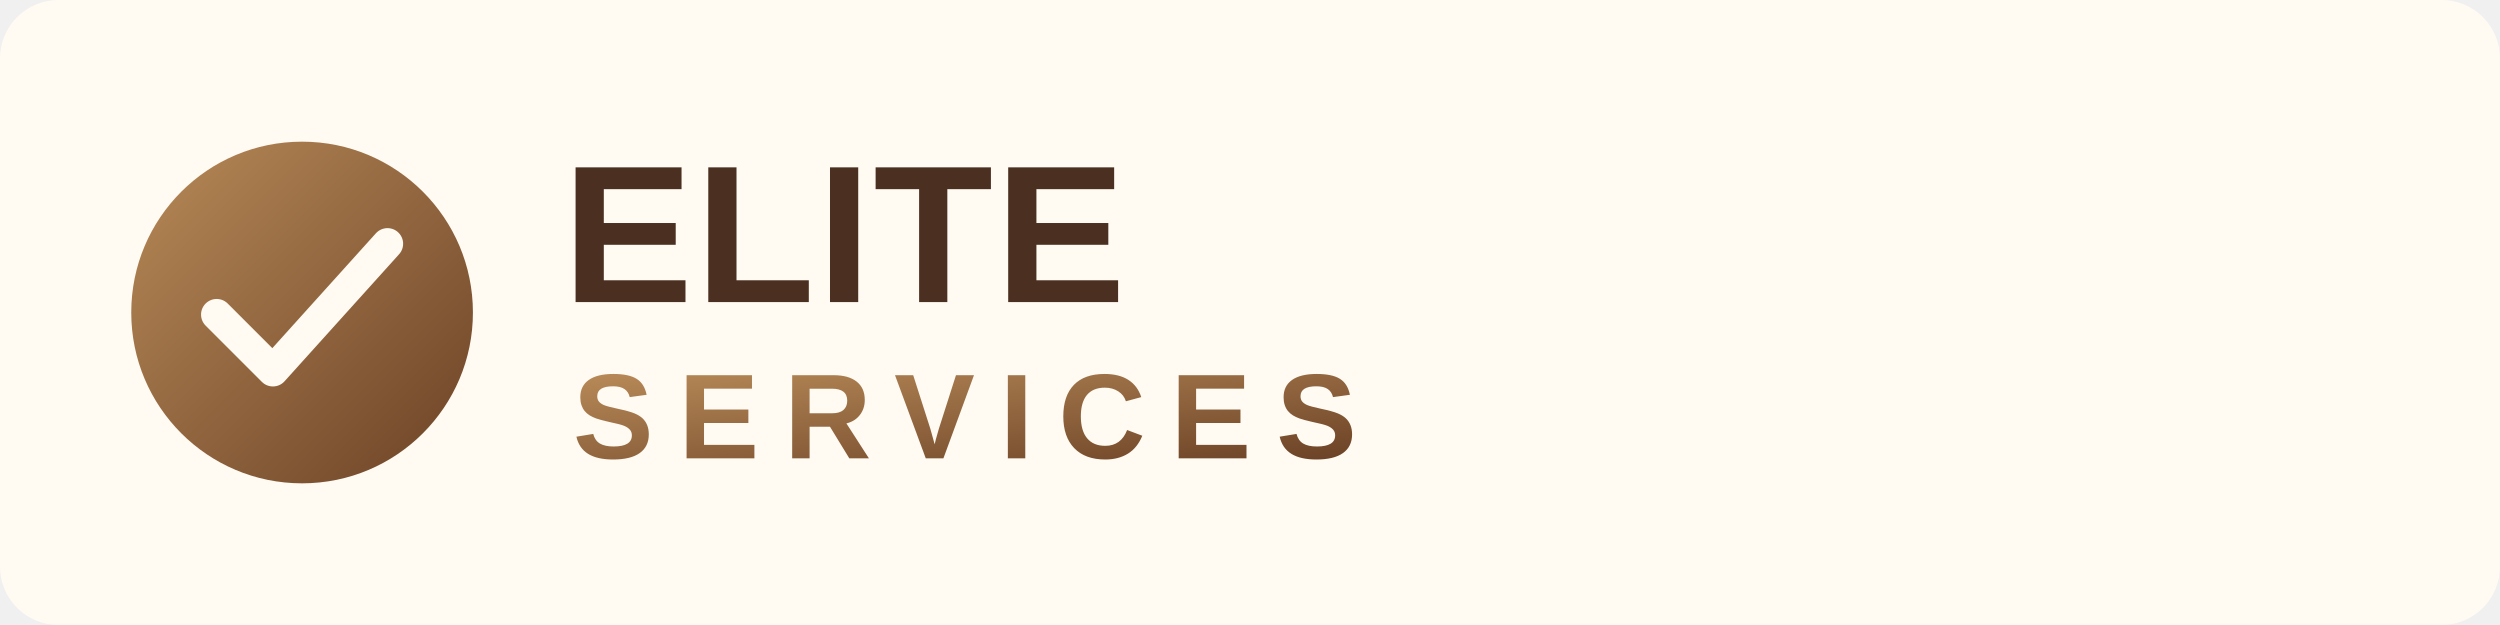
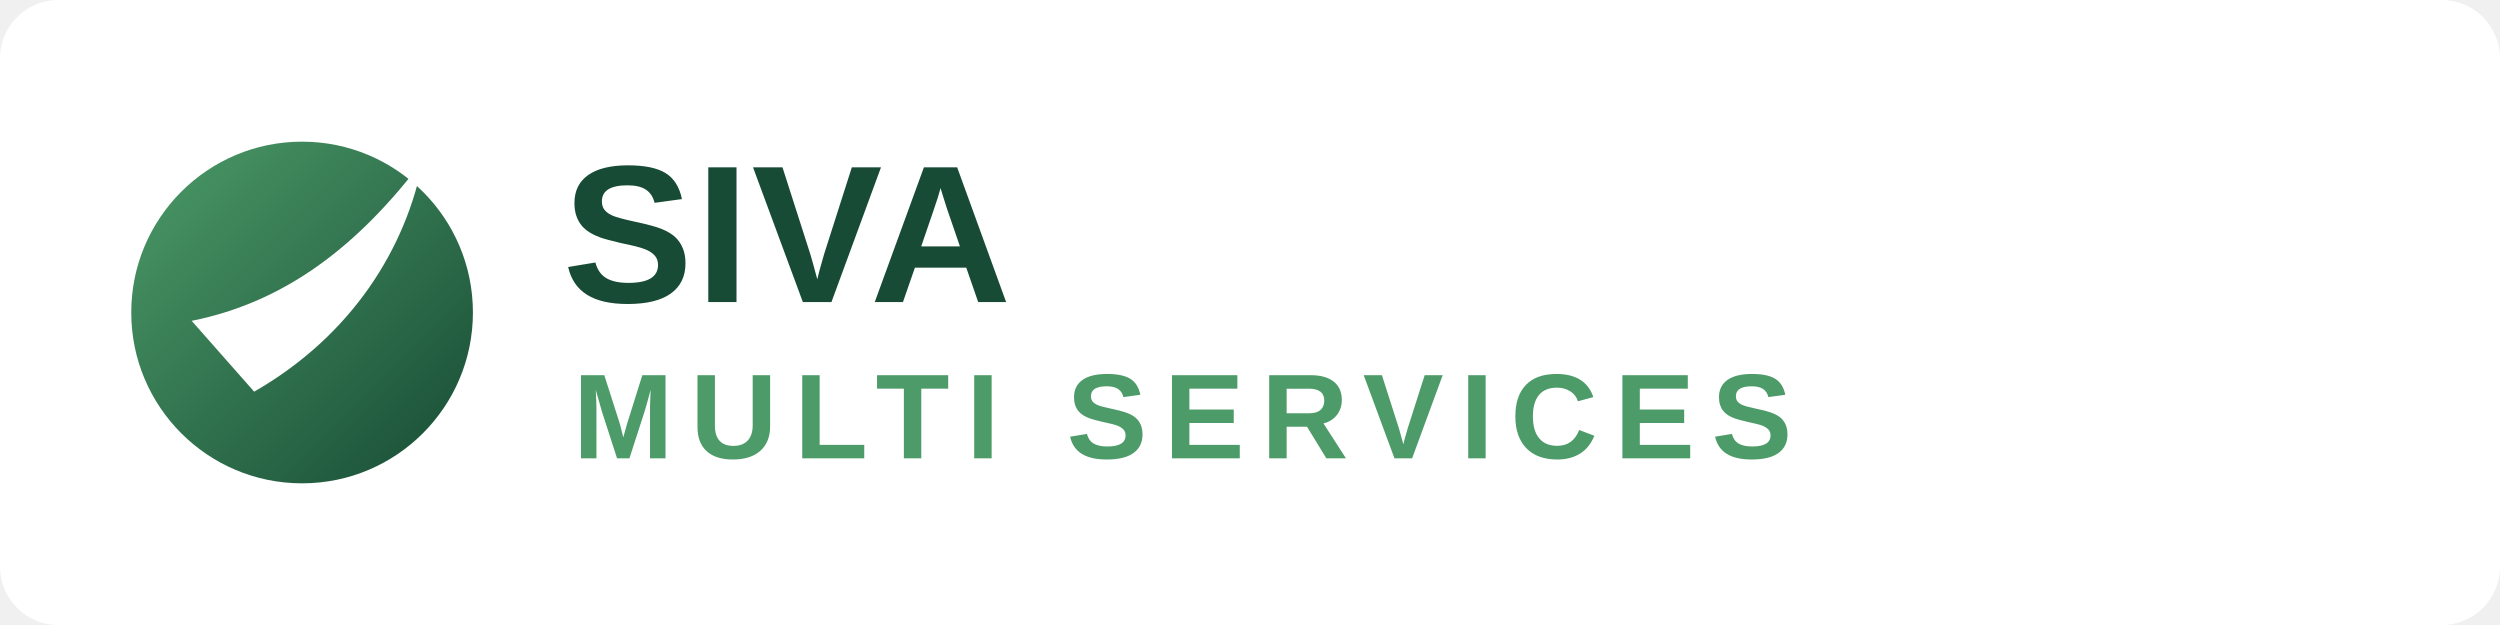
<svg xmlns="http://www.w3.org/2000/svg" viewBox="0 0 1200 300" role="img" aria-labelledby="title desc">
  <defs>
-     <linearGradient id="elite" x1="0" y1="0" x2="1" y2="1">
-       <stop stop-color="#b88a58" />
-       <stop offset="1" stop-color="#6b4226" />
+     <linearGradient id="siva" x1="0" y1="0" x2="1" y2="1">
+       <stop stop-color="#4c9b68" />
+       <stop offset="1" stop-color="#174b35" />
    </linearGradient>
  </defs>
-   <rect width="1200" height="300" rx="28" fill="#fffaf2" />
-   <circle cx="145" cy="150" r="82" fill="url(#elite)" />
-   <path d="M104 151l27 27 55-61" fill="none" stroke="#fffaf2" stroke-width="15" stroke-linecap="round" stroke-linejoin="round" />
-   <text x="270" y="145" font-family="Arial,Helvetica,sans-serif" font-size="94" font-weight="800" letter-spacing="1" fill="#4b3022">ELITE</text>
-   <text x="275" y="220" font-family="Arial,Helvetica,sans-serif" font-size="58" font-weight="700" letter-spacing="12" fill="url(#elite)">SERVICES</text>
+   <rect width="1200" height="300" rx="28" fill="#fff" />
+   <circle cx="145" cy="150" r="82" fill="url(#siva)" />
+   <path d="M92 154c45-9 80-36 111-77-8 42-34 84-81 111l-30-34z" fill="#fff" />
+   <text x="270" y="145" font-family="Arial,Helvetica,sans-serif" font-size="94" font-weight="800" letter-spacing="1" fill="#174b35">SIVA</text>
+   <text x="275" y="220" font-family="Arial,Helvetica,sans-serif" font-size="58" font-weight="700" letter-spacing="8" fill="#4c9b68">MULTI SERVICES</text>
</svg>
